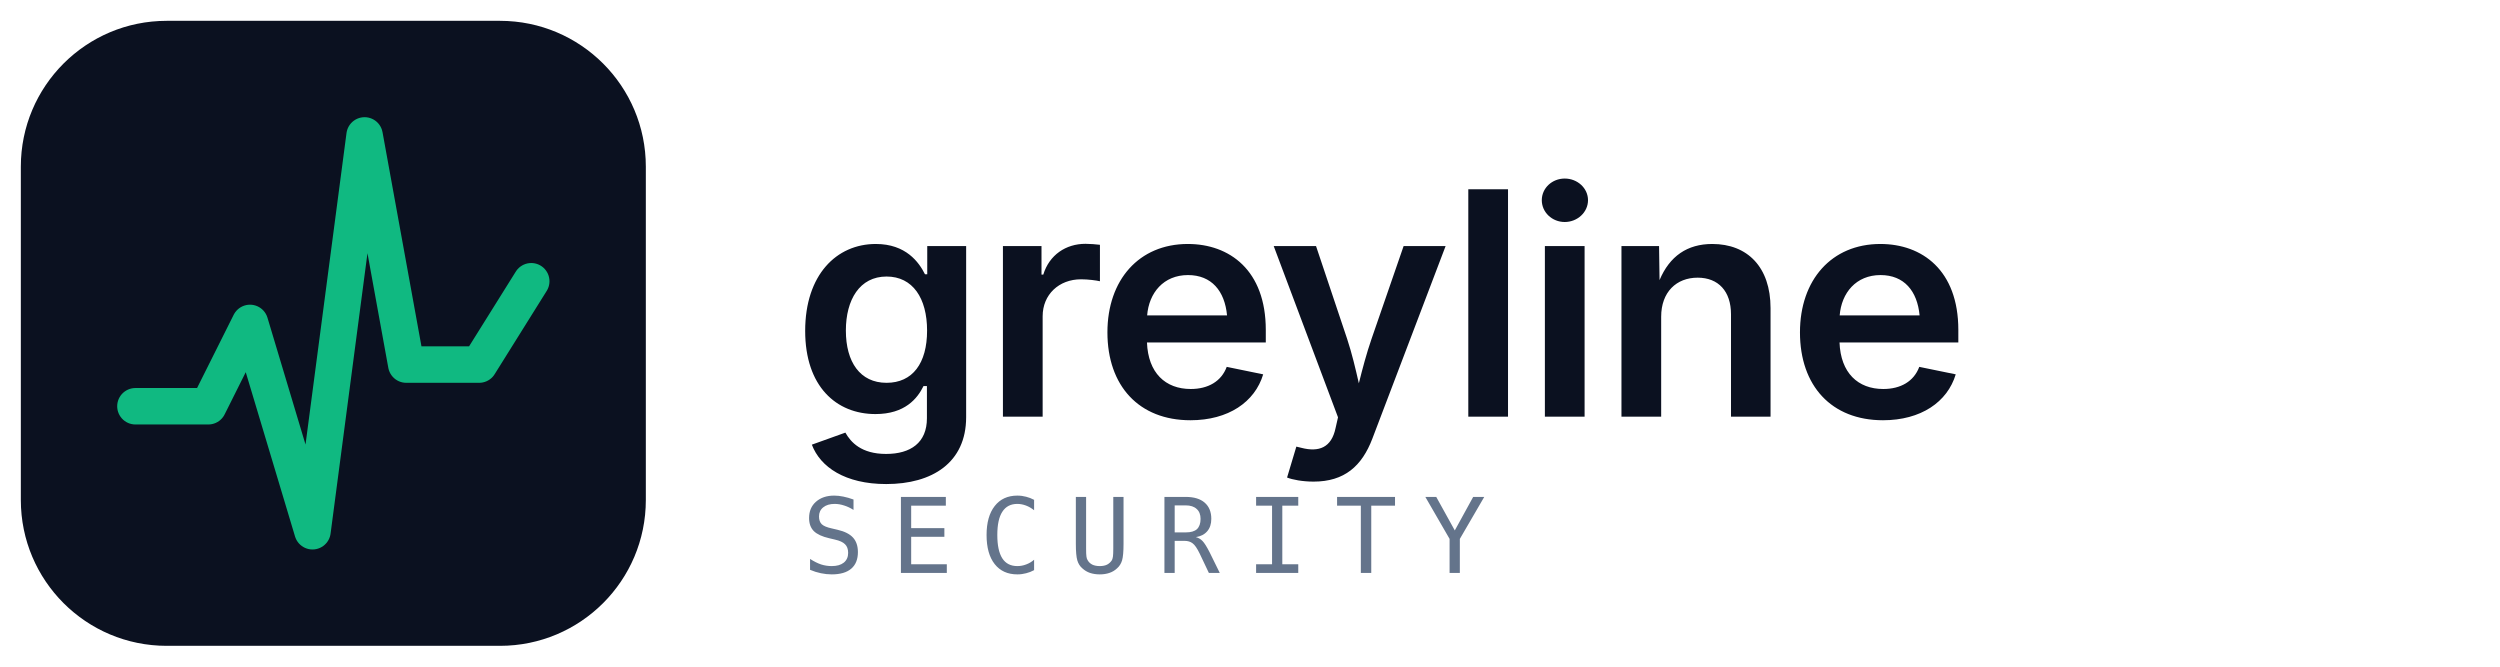
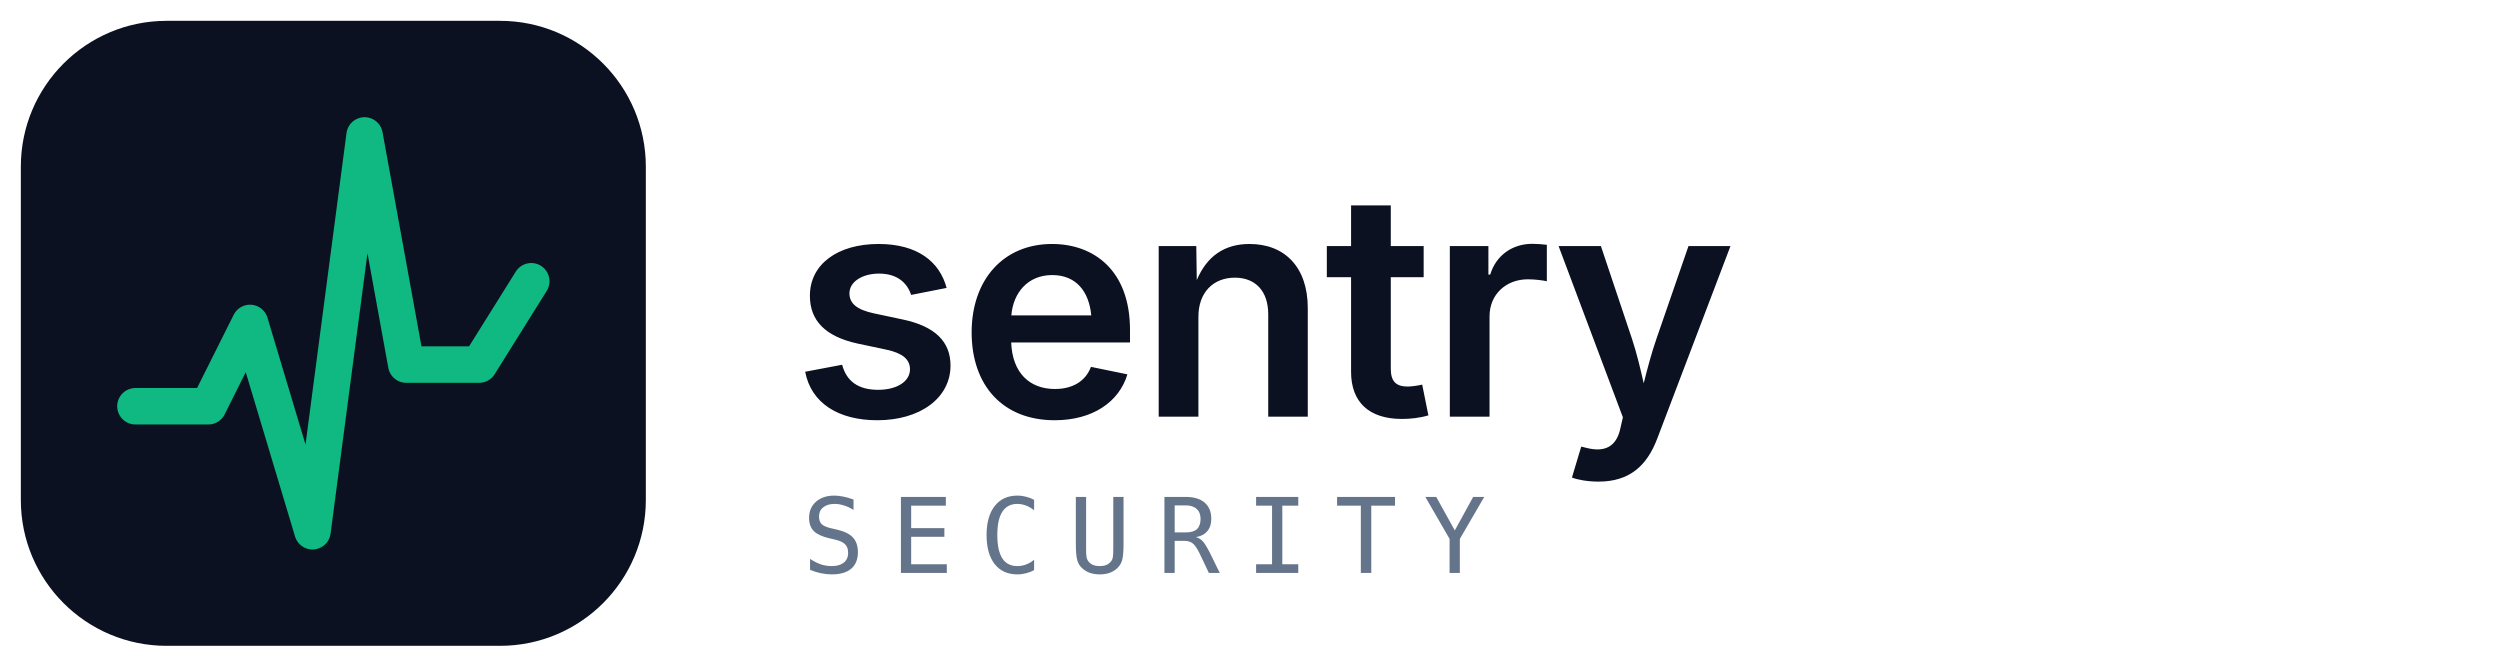
- <svg xmlns="http://www.w3.org/2000/svg" viewBox="0 0 240 64" role="img" aria-label="Greyline — powered by G&amp;R Cybersecurity">
+ <svg xmlns="http://www.w3.org/2000/svg" viewBox="0 0 240 64" role="img" aria-label="Sentry — powered by G&amp;R Cybersecurity">
  <rect x="2" y="2" width="60" height="60" rx="14" fill="#0B1120" />
  <path d="M13 39 L20 39 L24 31 L30 51 L35 13 L39 35 L46 35 L51 27" fill="none" stroke="#10B981" stroke-width="3.5" stroke-linecap="round" stroke-linejoin="round" />
-   <text x="76" y="40" font-family="'Plus Jakarta Sans', 'Inter', ui-sans-serif, system-ui, sans-serif" font-size="30" font-weight="600" fill="#0B1120" letter-spacing="-0.5">greyline</text>
+   <text x="76" y="40" font-family="'Space Grotesk', 'Inter', ui-sans-serif, system-ui, sans-serif" font-size="30" font-weight="600" fill="#0B1120" letter-spacing="-0.5">sentry</text>
  <text x="77" y="55" font-family="'JetBrains Mono', ui-monospace, monospace" font-size="10" font-weight="500" fill="#64748B" letter-spacing="2.5">SECURITY</text>
</svg>
